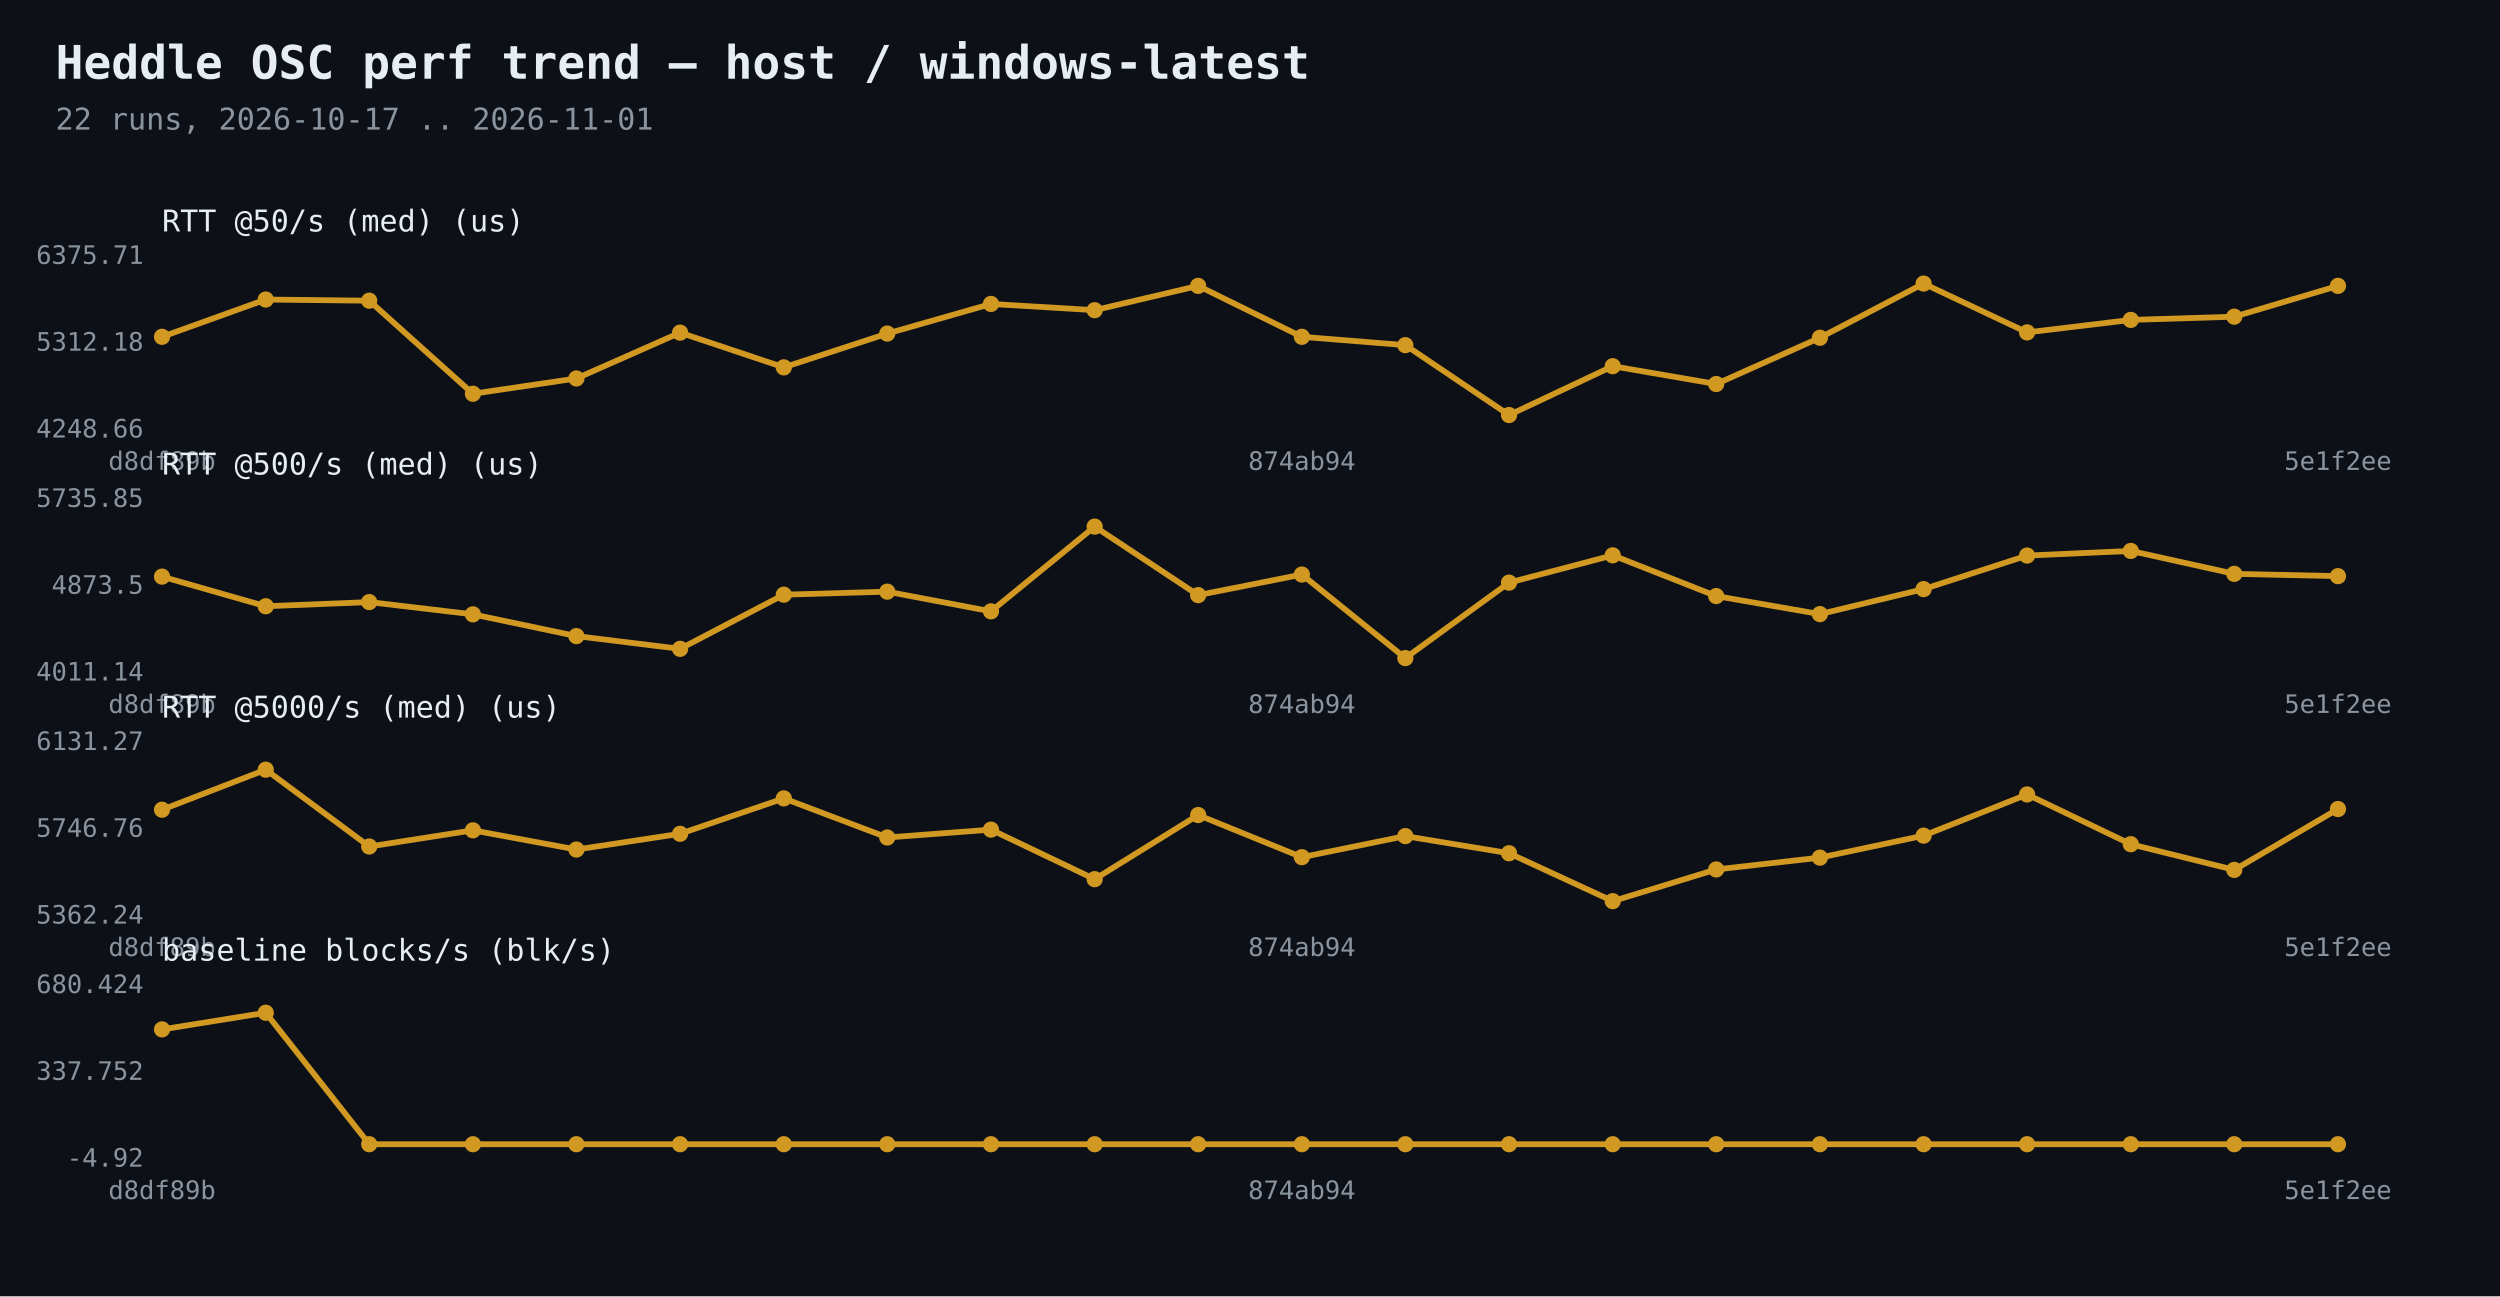
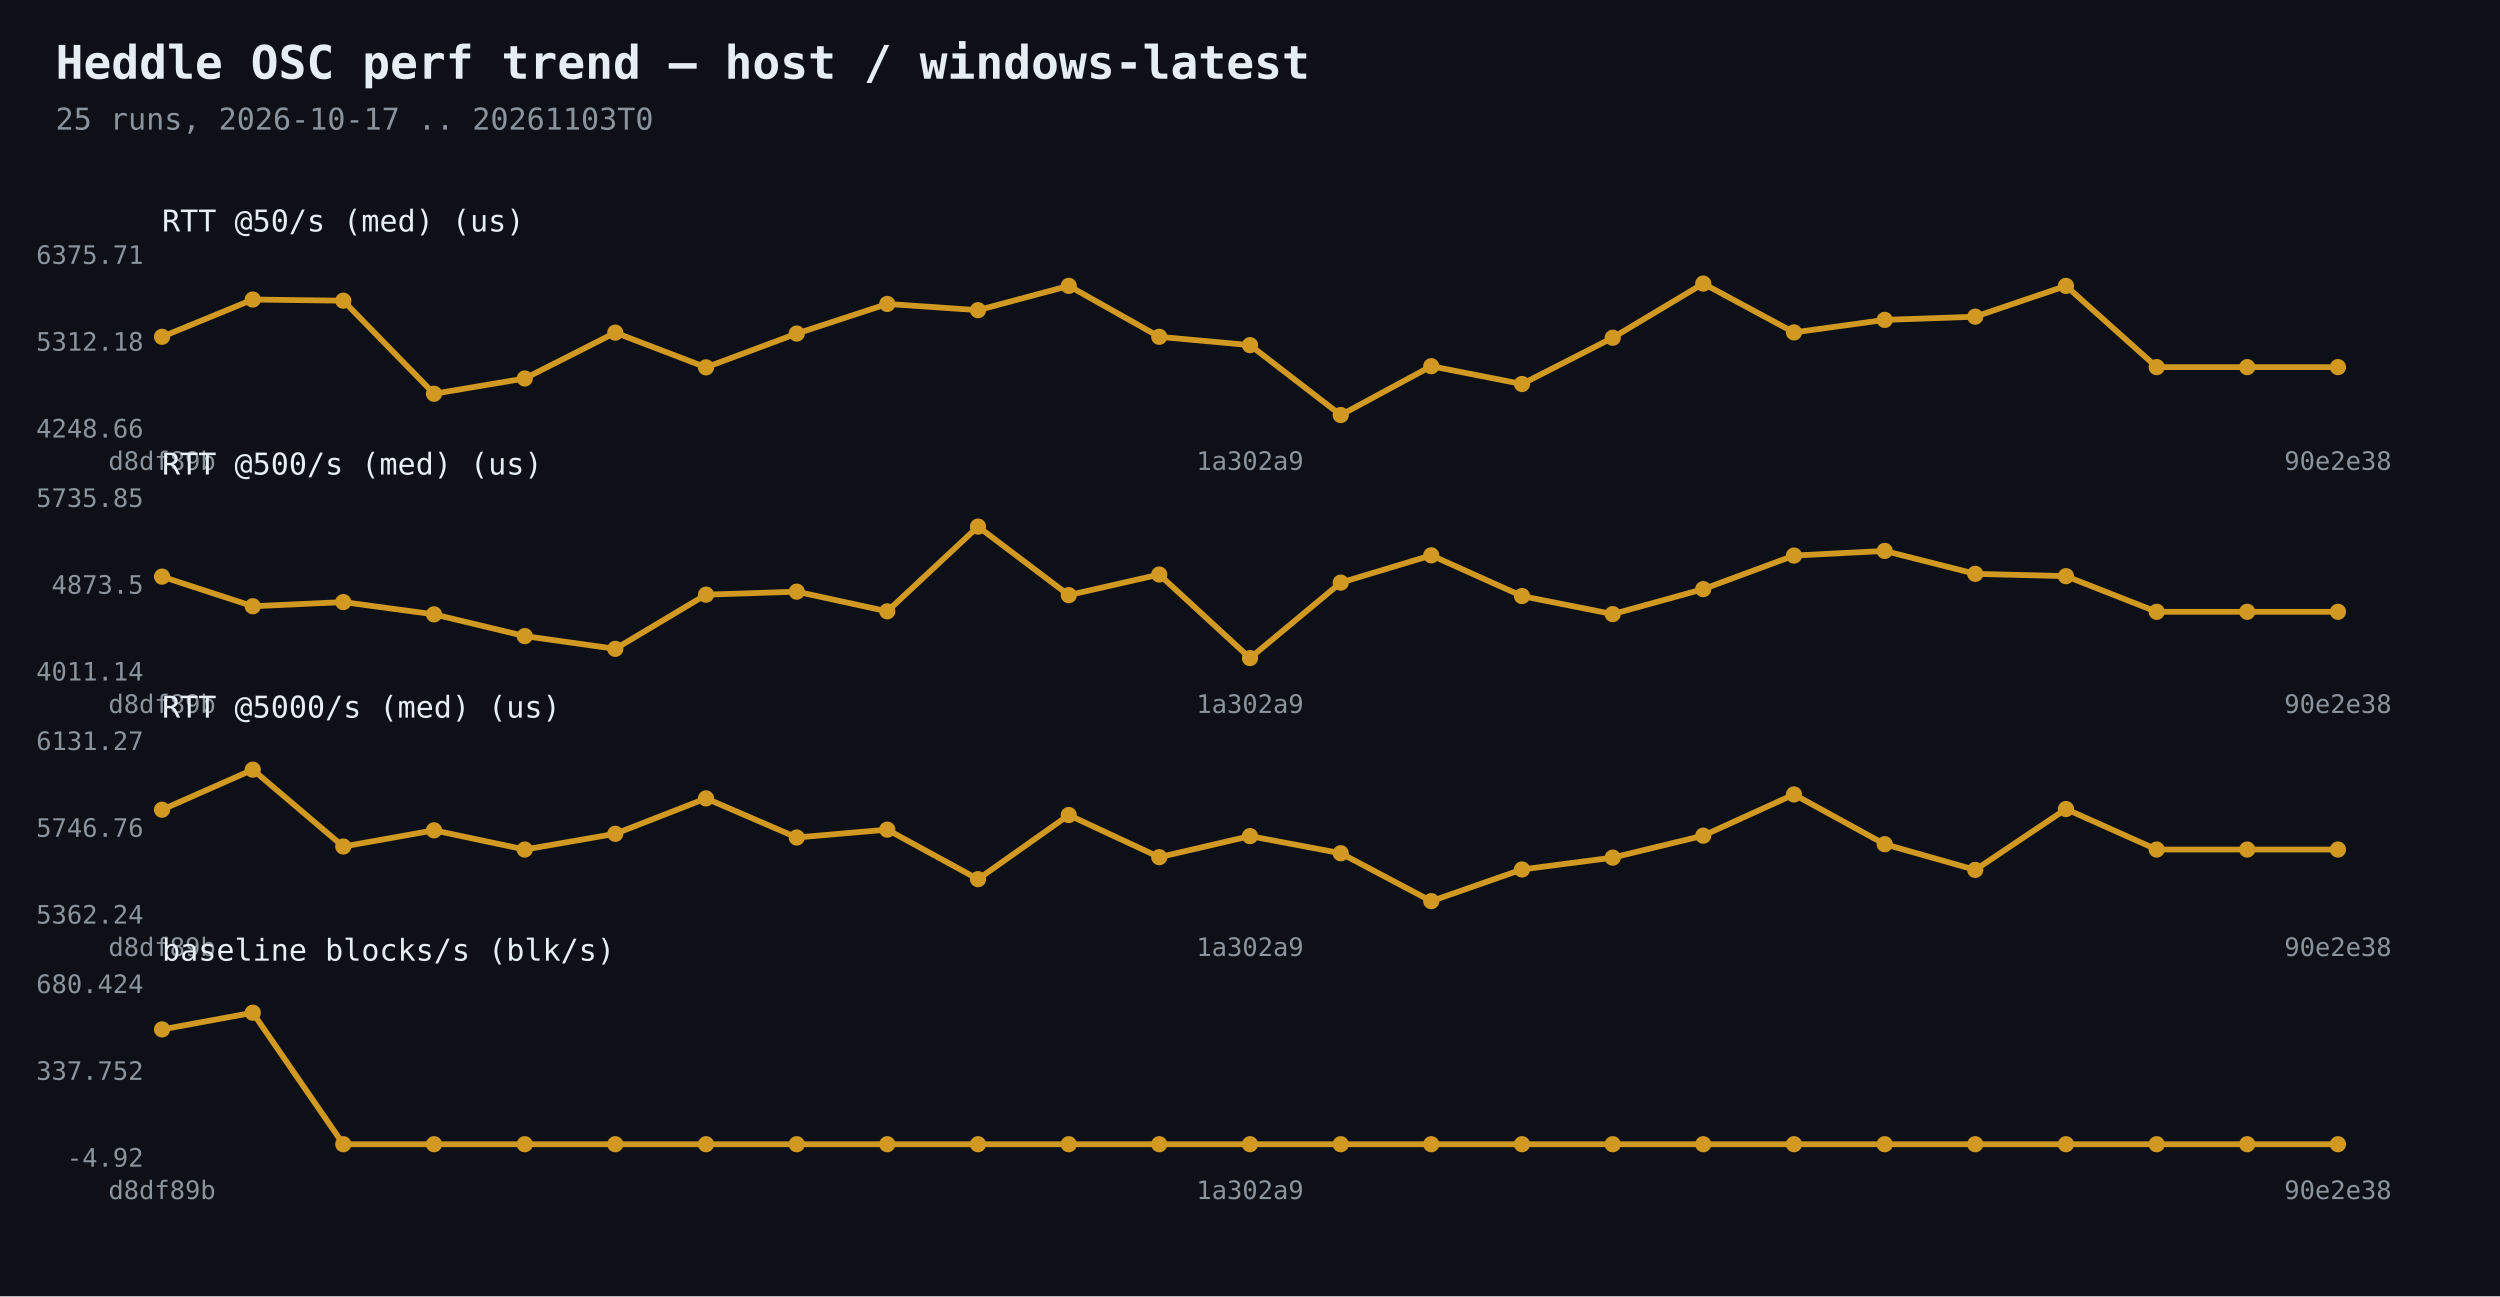
<svg xmlns="http://www.w3.org/2000/svg" width="1080" height="560" viewBox="0 0 1080 560">
  <rect width="1080" height="560" fill="#0d1117" />
  <text x="24" y="34" fill="#e6edf3" font-family="Consolas,monospace" font-size="20" font-weight="bold">Heddle OSC perf trend — host / windows-latest</text>
-   <text x="24" y="56" fill="#8b949e" font-family="Consolas,monospace" font-size="13">22 runs, 2026-10-17 .. 2026-11-01</text>
-   <polyline points="70.0,145.5 114.8,129.4 159.5,129.9 204.3,170.1 249.0,163.5 293.8,143.7 338.6,158.7 383.3,144.1 428.1,131.3 472.9,134.0 517.6,123.5 562.4,145.5 607.1,149.1 651.9,179.3 696.7,158.2 741.4,165.9 786.2,145.9 831.0,122.5 875.7,143.6 920.5,138.2 965.2,136.8 1010.0,123.5" fill="none" stroke="#d29922" stroke-width="2.5" />
+   <text x="24" y="56" fill="#8b949e" font-family="Consolas,monospace" font-size="13">25 runs, 2026-10-17 .. 20261103T0</text>
+   <polyline points="70.0,145.5 109.2,129.4 148.3,129.9 187.5,170.1 226.7,163.5 265.8,143.7 305.0,158.7 344.2,144.1 383.3,131.3 422.5,134.0 461.7,123.5 500.8,145.5 540.0,149.1 579.2,179.3 618.3,158.2 657.5,165.9 696.7,145.9 735.8,122.5 775.0,143.6 814.2,138.2 853.3,136.8 892.5,123.5 931.7,158.6 970.8,158.6 1010.0,158.6" fill="none" stroke="#d29922" stroke-width="2.5" />
  <circle cx="70.0" cy="145.5" r="3.5" fill="#d29922" />
-   <circle cx="114.8" cy="129.4" r="3.5" fill="#d29922" />
-   <circle cx="159.5" cy="129.9" r="3.5" fill="#d29922" />
-   <circle cx="204.3" cy="170.1" r="3.5" fill="#d29922" />
-   <circle cx="249.0" cy="163.5" r="3.5" fill="#d29922" />
-   <circle cx="293.8" cy="143.7" r="3.5" fill="#d29922" />
-   <circle cx="338.6" cy="158.7" r="3.5" fill="#d29922" />
-   <circle cx="383.3" cy="144.1" r="3.5" fill="#d29922" />
-   <circle cx="428.1" cy="131.3" r="3.5" fill="#d29922" />
-   <circle cx="472.9" cy="134.0" r="3.5" fill="#d29922" />
-   <circle cx="517.6" cy="123.5" r="3.5" fill="#d29922" />
-   <circle cx="562.4" cy="145.5" r="3.5" fill="#d29922" />
-   <circle cx="607.1" cy="149.1" r="3.5" fill="#d29922" />
-   <circle cx="651.9" cy="179.3" r="3.5" fill="#d29922" />
-   <circle cx="696.7" cy="158.2" r="3.5" fill="#d29922" />
-   <circle cx="741.4" cy="165.9" r="3.5" fill="#d29922" />
-   <circle cx="786.2" cy="145.9" r="3.5" fill="#d29922" />
-   <circle cx="831.0" cy="122.5" r="3.5" fill="#d29922" />
-   <circle cx="875.7" cy="143.6" r="3.5" fill="#d29922" />
-   <circle cx="920.5" cy="138.2" r="3.5" fill="#d29922" />
-   <circle cx="965.2" cy="136.8" r="3.5" fill="#d29922" />
-   <circle cx="1010.0" cy="123.5" r="3.5" fill="#d29922" />
+   <circle cx="109.2" cy="129.4" r="3.5" fill="#d29922" />
+   <circle cx="148.3" cy="129.9" r="3.5" fill="#d29922" />
+   <circle cx="187.5" cy="170.1" r="3.5" fill="#d29922" />
+   <circle cx="226.7" cy="163.5" r="3.5" fill="#d29922" />
+   <circle cx="265.8" cy="143.7" r="3.5" fill="#d29922" />
+   <circle cx="305.0" cy="158.7" r="3.5" fill="#d29922" />
+   <circle cx="344.2" cy="144.1" r="3.5" fill="#d29922" />
+   <circle cx="383.3" cy="131.3" r="3.5" fill="#d29922" />
+   <circle cx="422.5" cy="134.0" r="3.5" fill="#d29922" />
+   <circle cx="461.7" cy="123.5" r="3.5" fill="#d29922" />
+   <circle cx="500.8" cy="145.5" r="3.5" fill="#d29922" />
+   <circle cx="540.0" cy="149.1" r="3.5" fill="#d29922" />
+   <circle cx="579.2" cy="179.3" r="3.5" fill="#d29922" />
+   <circle cx="618.3" cy="158.2" r="3.5" fill="#d29922" />
+   <circle cx="657.5" cy="165.9" r="3.5" fill="#d29922" />
+   <circle cx="696.7" cy="145.9" r="3.5" fill="#d29922" />
+   <circle cx="735.8" cy="122.5" r="3.5" fill="#d29922" />
+   <circle cx="775.0" cy="143.6" r="3.5" fill="#d29922" />
+   <circle cx="814.2" cy="138.2" r="3.5" fill="#d29922" />
+   <circle cx="853.3" cy="136.8" r="3.5" fill="#d29922" />
+   <circle cx="892.5" cy="123.5" r="3.5" fill="#d29922" />
+   <circle cx="931.7" cy="158.6" r="3.5" fill="#d29922" />
+   <circle cx="970.8" cy="158.6" r="3.5" fill="#d29922" />
+   <circle cx="1010.0" cy="158.6" r="3.5" fill="#d29922" />
  <text x="62" y="189.0" fill="#8b949e" font-family="Consolas,monospace" font-size="11" text-anchor="end">4248.66</text>
  <text x="62" y="151.5" fill="#8b949e" font-family="Consolas,monospace" font-size="11" text-anchor="end">5312.18</text>
  <text x="62" y="114.0" fill="#8b949e" font-family="Consolas,monospace" font-size="11" text-anchor="end">6375.71</text>
  <text x="70.0" y="203" fill="#8b949e" font-family="Consolas,monospace" font-size="11" text-anchor="middle">d8df89b</text>
-   <text x="562.4" y="203" fill="#8b949e" font-family="Consolas,monospace" font-size="11" text-anchor="middle">874ab94</text>
-   <text x="1010.0" y="203" fill="#8b949e" font-family="Consolas,monospace" font-size="11" text-anchor="middle">5e1f2ee</text>
+   <text x="540.0" y="203" fill="#8b949e" font-family="Consolas,monospace" font-size="11" text-anchor="middle">1a302a9</text>
+   <text x="1010.0" y="203" fill="#8b949e" font-family="Consolas,monospace" font-size="11" text-anchor="middle">90e2e38</text>
  <text x="70" y="100" fill="#e6edf3" font-family="Consolas,monospace" font-size="13">RTT @50/s (med)  (us)</text>
-   <polyline points="70.0,249.1 114.8,261.9 159.5,260.1 204.3,265.4 249.0,274.8 293.8,280.3 338.6,256.9 383.3,255.6 428.1,264.1 472.9,227.5 517.6,257.1 562.4,248.2 607.1,284.3 651.9,251.7 696.7,239.9 741.4,257.5 786.2,265.3 831.0,254.5 875.7,240.0 920.5,238.0 965.2,247.9 1010.0,248.9" fill="none" stroke="#d29922" stroke-width="2.5" />
+   <polyline points="70.0,249.1 109.2,261.9 148.3,260.1 187.5,265.4 226.7,274.8 265.8,280.3 305.0,256.9 344.2,255.6 383.3,264.1 422.5,227.5 461.7,257.1 500.8,248.2 540.0,284.3 579.2,251.7 618.3,239.9 657.5,257.5 696.7,265.3 735.8,254.5 775.0,240.0 814.2,238.0 853.3,247.9 892.5,248.9 931.7,264.3 970.8,264.3 1010.0,264.3" fill="none" stroke="#d29922" stroke-width="2.5" />
  <circle cx="70.0" cy="249.1" r="3.5" fill="#d29922" />
-   <circle cx="114.8" cy="261.9" r="3.5" fill="#d29922" />
-   <circle cx="159.5" cy="260.1" r="3.5" fill="#d29922" />
-   <circle cx="204.3" cy="265.4" r="3.5" fill="#d29922" />
-   <circle cx="249.0" cy="274.8" r="3.5" fill="#d29922" />
-   <circle cx="293.8" cy="280.3" r="3.5" fill="#d29922" />
-   <circle cx="338.6" cy="256.9" r="3.5" fill="#d29922" />
-   <circle cx="383.3" cy="255.6" r="3.5" fill="#d29922" />
-   <circle cx="428.1" cy="264.1" r="3.5" fill="#d29922" />
-   <circle cx="472.9" cy="227.5" r="3.5" fill="#d29922" />
-   <circle cx="517.6" cy="257.1" r="3.5" fill="#d29922" />
-   <circle cx="562.4" cy="248.2" r="3.5" fill="#d29922" />
-   <circle cx="607.1" cy="284.3" r="3.5" fill="#d29922" />
-   <circle cx="651.9" cy="251.7" r="3.5" fill="#d29922" />
-   <circle cx="696.7" cy="239.9" r="3.5" fill="#d29922" />
-   <circle cx="741.4" cy="257.5" r="3.5" fill="#d29922" />
-   <circle cx="786.2" cy="265.3" r="3.5" fill="#d29922" />
-   <circle cx="831.0" cy="254.5" r="3.5" fill="#d29922" />
-   <circle cx="875.7" cy="240.0" r="3.5" fill="#d29922" />
-   <circle cx="920.5" cy="238.0" r="3.5" fill="#d29922" />
-   <circle cx="965.2" cy="247.9" r="3.5" fill="#d29922" />
-   <circle cx="1010.0" cy="248.9" r="3.5" fill="#d29922" />
+   <circle cx="109.2" cy="261.9" r="3.5" fill="#d29922" />
+   <circle cx="148.3" cy="260.1" r="3.5" fill="#d29922" />
+   <circle cx="187.5" cy="265.4" r="3.5" fill="#d29922" />
+   <circle cx="226.7" cy="274.8" r="3.5" fill="#d29922" />
+   <circle cx="265.8" cy="280.3" r="3.5" fill="#d29922" />
+   <circle cx="305.0" cy="256.9" r="3.5" fill="#d29922" />
+   <circle cx="344.2" cy="255.6" r="3.5" fill="#d29922" />
+   <circle cx="383.3" cy="264.1" r="3.5" fill="#d29922" />
+   <circle cx="422.5" cy="227.5" r="3.5" fill="#d29922" />
+   <circle cx="461.7" cy="257.1" r="3.5" fill="#d29922" />
+   <circle cx="500.8" cy="248.2" r="3.5" fill="#d29922" />
+   <circle cx="540.0" cy="284.3" r="3.5" fill="#d29922" />
+   <circle cx="579.2" cy="251.7" r="3.5" fill="#d29922" />
+   <circle cx="618.3" cy="239.9" r="3.5" fill="#d29922" />
+   <circle cx="657.5" cy="257.5" r="3.5" fill="#d29922" />
+   <circle cx="696.7" cy="265.3" r="3.5" fill="#d29922" />
+   <circle cx="735.8" cy="254.5" r="3.5" fill="#d29922" />
+   <circle cx="775.0" cy="240.0" r="3.5" fill="#d29922" />
+   <circle cx="814.2" cy="238.0" r="3.5" fill="#d29922" />
+   <circle cx="853.3" cy="247.9" r="3.5" fill="#d29922" />
+   <circle cx="892.5" cy="248.9" r="3.5" fill="#d29922" />
+   <circle cx="931.7" cy="264.3" r="3.5" fill="#d29922" />
+   <circle cx="970.8" cy="264.3" r="3.5" fill="#d29922" />
+   <circle cx="1010.0" cy="264.3" r="3.5" fill="#d29922" />
  <text x="62" y="294.0" fill="#8b949e" font-family="Consolas,monospace" font-size="11" text-anchor="end">4011.14</text>
  <text x="62" y="256.5" fill="#8b949e" font-family="Consolas,monospace" font-size="11" text-anchor="end">4873.5</text>
  <text x="62" y="219.0" fill="#8b949e" font-family="Consolas,monospace" font-size="11" text-anchor="end">5735.85</text>
  <text x="70.0" y="308" fill="#8b949e" font-family="Consolas,monospace" font-size="11" text-anchor="middle">d8df89b</text>
-   <text x="562.4" y="308" fill="#8b949e" font-family="Consolas,monospace" font-size="11" text-anchor="middle">874ab94</text>
-   <text x="1010.0" y="308" fill="#8b949e" font-family="Consolas,monospace" font-size="11" text-anchor="middle">5e1f2ee</text>
+   <text x="540.0" y="308" fill="#8b949e" font-family="Consolas,monospace" font-size="11" text-anchor="middle">1a302a9</text>
+   <text x="1010.0" y="308" fill="#8b949e" font-family="Consolas,monospace" font-size="11" text-anchor="middle">90e2e38</text>
  <text x="70" y="205" fill="#e6edf3" font-family="Consolas,monospace" font-size="13">RTT @500/s (med)  (us)</text>
-   <polyline points="70.0,349.8 114.8,332.5 159.5,365.7 204.3,358.7 249.0,367.0 293.8,360.2 338.6,344.9 383.3,361.8 428.1,358.4 472.9,379.8 517.6,352.1 562.4,370.3 607.1,361.2 651.9,368.6 696.7,389.3 741.4,375.6 786.2,370.5 831.0,361.0 875.7,343.2 920.5,364.7 965.2,375.8 1010.0,349.5" fill="none" stroke="#d29922" stroke-width="2.5" />
+   <polyline points="70.0,349.8 109.2,332.5 148.3,365.7 187.5,358.7 226.7,367.0 265.8,360.2 305.0,344.9 344.2,361.8 383.3,358.4 422.5,379.8 461.7,352.1 500.8,370.3 540.0,361.2 579.2,368.6 618.3,389.3 657.5,375.6 696.7,370.5 735.8,361.0 775.0,343.2 814.2,364.7 853.3,375.8 892.5,349.5 931.7,367.0 970.8,367.0 1010.0,367.0" fill="none" stroke="#d29922" stroke-width="2.5" />
  <circle cx="70.0" cy="349.8" r="3.5" fill="#d29922" />
-   <circle cx="114.8" cy="332.5" r="3.5" fill="#d29922" />
-   <circle cx="159.5" cy="365.7" r="3.5" fill="#d29922" />
-   <circle cx="204.3" cy="358.7" r="3.5" fill="#d29922" />
-   <circle cx="249.0" cy="367.0" r="3.5" fill="#d29922" />
-   <circle cx="293.8" cy="360.2" r="3.5" fill="#d29922" />
-   <circle cx="338.6" cy="344.9" r="3.5" fill="#d29922" />
-   <circle cx="383.3" cy="361.8" r="3.5" fill="#d29922" />
-   <circle cx="428.1" cy="358.4" r="3.5" fill="#d29922" />
-   <circle cx="472.9" cy="379.8" r="3.5" fill="#d29922" />
-   <circle cx="517.6" cy="352.1" r="3.5" fill="#d29922" />
-   <circle cx="562.4" cy="370.3" r="3.5" fill="#d29922" />
-   <circle cx="607.1" cy="361.2" r="3.5" fill="#d29922" />
-   <circle cx="651.9" cy="368.6" r="3.5" fill="#d29922" />
-   <circle cx="696.7" cy="389.3" r="3.5" fill="#d29922" />
-   <circle cx="741.4" cy="375.6" r="3.5" fill="#d29922" />
-   <circle cx="786.2" cy="370.5" r="3.5" fill="#d29922" />
-   <circle cx="831.0" cy="361.0" r="3.5" fill="#d29922" />
-   <circle cx="875.7" cy="343.2" r="3.5" fill="#d29922" />
-   <circle cx="920.5" cy="364.7" r="3.5" fill="#d29922" />
-   <circle cx="965.2" cy="375.8" r="3.5" fill="#d29922" />
-   <circle cx="1010.0" cy="349.5" r="3.5" fill="#d29922" />
+   <circle cx="109.2" cy="332.5" r="3.5" fill="#d29922" />
+   <circle cx="148.3" cy="365.7" r="3.5" fill="#d29922" />
+   <circle cx="187.5" cy="358.7" r="3.5" fill="#d29922" />
+   <circle cx="226.7" cy="367.0" r="3.5" fill="#d29922" />
+   <circle cx="265.8" cy="360.2" r="3.5" fill="#d29922" />
+   <circle cx="305.0" cy="344.9" r="3.5" fill="#d29922" />
+   <circle cx="344.2" cy="361.8" r="3.5" fill="#d29922" />
+   <circle cx="383.3" cy="358.4" r="3.5" fill="#d29922" />
+   <circle cx="422.5" cy="379.8" r="3.5" fill="#d29922" />
+   <circle cx="461.7" cy="352.1" r="3.5" fill="#d29922" />
+   <circle cx="500.8" cy="370.3" r="3.5" fill="#d29922" />
+   <circle cx="540.0" cy="361.2" r="3.5" fill="#d29922" />
+   <circle cx="579.2" cy="368.6" r="3.5" fill="#d29922" />
+   <circle cx="618.3" cy="389.3" r="3.5" fill="#d29922" />
+   <circle cx="657.5" cy="375.6" r="3.5" fill="#d29922" />
+   <circle cx="696.7" cy="370.5" r="3.5" fill="#d29922" />
+   <circle cx="735.8" cy="361.0" r="3.5" fill="#d29922" />
+   <circle cx="775.0" cy="343.2" r="3.5" fill="#d29922" />
+   <circle cx="814.2" cy="364.7" r="3.5" fill="#d29922" />
+   <circle cx="853.3" cy="375.8" r="3.5" fill="#d29922" />
+   <circle cx="892.5" cy="349.5" r="3.5" fill="#d29922" />
+   <circle cx="931.7" cy="367.0" r="3.5" fill="#d29922" />
+   <circle cx="970.8" cy="367.0" r="3.5" fill="#d29922" />
+   <circle cx="1010.0" cy="367.0" r="3.5" fill="#d29922" />
  <text x="62" y="399.0" fill="#8b949e" font-family="Consolas,monospace" font-size="11" text-anchor="end">5362.24</text>
  <text x="62" y="361.5" fill="#8b949e" font-family="Consolas,monospace" font-size="11" text-anchor="end">5746.76</text>
  <text x="62" y="324.0" fill="#8b949e" font-family="Consolas,monospace" font-size="11" text-anchor="end">6131.27</text>
  <text x="70.0" y="413" fill="#8b949e" font-family="Consolas,monospace" font-size="11" text-anchor="middle">d8df89b</text>
-   <text x="562.4" y="413" fill="#8b949e" font-family="Consolas,monospace" font-size="11" text-anchor="middle">874ab94</text>
-   <text x="1010.0" y="413" fill="#8b949e" font-family="Consolas,monospace" font-size="11" text-anchor="middle">5e1f2ee</text>
+   <text x="540.0" y="413" fill="#8b949e" font-family="Consolas,monospace" font-size="11" text-anchor="middle">1a302a9</text>
+   <text x="1010.0" y="413" fill="#8b949e" font-family="Consolas,monospace" font-size="11" text-anchor="middle">90e2e38</text>
  <text x="70" y="310" fill="#e6edf3" font-family="Consolas,monospace" font-size="13">RTT @5000/s (med)  (us)</text>
-   <polyline points="70.0,444.7 114.8,437.5 159.5,494.3 204.3,494.3 249.0,494.3 293.8,494.3 338.6,494.3 383.3,494.3 428.1,494.3 472.9,494.3 517.6,494.3 562.4,494.3 607.1,494.3 651.9,494.3 696.7,494.3 741.4,494.3 786.2,494.3 831.0,494.3 875.7,494.3 920.5,494.3 965.2,494.3 1010.0,494.3" fill="none" stroke="#d29922" stroke-width="2.5" />
+   <polyline points="70.0,444.7 109.2,437.5 148.3,494.3 187.5,494.3 226.7,494.3 265.8,494.3 305.0,494.3 344.2,494.3 383.3,494.3 422.5,494.3 461.7,494.3 500.8,494.3 540.0,494.3 579.2,494.3 618.3,494.3 657.5,494.3 696.7,494.3 735.8,494.3 775.0,494.3 814.2,494.3 853.3,494.3 892.5,494.3 931.7,494.3 970.8,494.3 1010.0,494.3" fill="none" stroke="#d29922" stroke-width="2.5" />
  <circle cx="70.0" cy="444.7" r="3.5" fill="#d29922" />
-   <circle cx="114.8" cy="437.5" r="3.5" fill="#d29922" />
-   <circle cx="159.5" cy="494.3" r="3.5" fill="#d29922" />
-   <circle cx="204.3" cy="494.3" r="3.5" fill="#d29922" />
-   <circle cx="249.0" cy="494.3" r="3.5" fill="#d29922" />
-   <circle cx="293.8" cy="494.3" r="3.5" fill="#d29922" />
-   <circle cx="338.6" cy="494.3" r="3.5" fill="#d29922" />
+   <circle cx="109.2" cy="437.5" r="3.5" fill="#d29922" />
+   <circle cx="148.3" cy="494.3" r="3.5" fill="#d29922" />
+   <circle cx="187.5" cy="494.3" r="3.5" fill="#d29922" />
+   <circle cx="226.7" cy="494.3" r="3.5" fill="#d29922" />
+   <circle cx="265.8" cy="494.3" r="3.5" fill="#d29922" />
+   <circle cx="305.0" cy="494.3" r="3.5" fill="#d29922" />
+   <circle cx="344.2" cy="494.3" r="3.5" fill="#d29922" />
  <circle cx="383.3" cy="494.3" r="3.5" fill="#d29922" />
-   <circle cx="428.1" cy="494.3" r="3.5" fill="#d29922" />
-   <circle cx="472.9" cy="494.3" r="3.5" fill="#d29922" />
-   <circle cx="517.6" cy="494.3" r="3.5" fill="#d29922" />
-   <circle cx="562.4" cy="494.3" r="3.5" fill="#d29922" />
-   <circle cx="607.1" cy="494.3" r="3.5" fill="#d29922" />
-   <circle cx="651.9" cy="494.3" r="3.5" fill="#d29922" />
+   <circle cx="422.5" cy="494.3" r="3.5" fill="#d29922" />
+   <circle cx="461.7" cy="494.3" r="3.5" fill="#d29922" />
+   <circle cx="500.8" cy="494.3" r="3.5" fill="#d29922" />
+   <circle cx="540.0" cy="494.3" r="3.5" fill="#d29922" />
+   <circle cx="579.2" cy="494.3" r="3.5" fill="#d29922" />
+   <circle cx="618.3" cy="494.3" r="3.5" fill="#d29922" />
+   <circle cx="657.5" cy="494.3" r="3.5" fill="#d29922" />
  <circle cx="696.7" cy="494.3" r="3.5" fill="#d29922" />
-   <circle cx="741.4" cy="494.3" r="3.5" fill="#d29922" />
-   <circle cx="786.2" cy="494.3" r="3.5" fill="#d29922" />
-   <circle cx="831.0" cy="494.3" r="3.5" fill="#d29922" />
-   <circle cx="875.7" cy="494.3" r="3.5" fill="#d29922" />
-   <circle cx="920.5" cy="494.3" r="3.5" fill="#d29922" />
-   <circle cx="965.2" cy="494.3" r="3.5" fill="#d29922" />
+   <circle cx="735.8" cy="494.3" r="3.5" fill="#d29922" />
+   <circle cx="775.0" cy="494.3" r="3.5" fill="#d29922" />
+   <circle cx="814.2" cy="494.3" r="3.5" fill="#d29922" />
+   <circle cx="853.3" cy="494.3" r="3.5" fill="#d29922" />
+   <circle cx="892.5" cy="494.3" r="3.5" fill="#d29922" />
+   <circle cx="931.7" cy="494.3" r="3.5" fill="#d29922" />
+   <circle cx="970.8" cy="494.3" r="3.5" fill="#d29922" />
  <circle cx="1010.0" cy="494.3" r="3.5" fill="#d29922" />
  <text x="62" y="504.0" fill="#8b949e" font-family="Consolas,monospace" font-size="11" text-anchor="end">-4.92</text>
  <text x="62" y="466.5" fill="#8b949e" font-family="Consolas,monospace" font-size="11" text-anchor="end">337.752</text>
  <text x="62" y="429.0" fill="#8b949e" font-family="Consolas,monospace" font-size="11" text-anchor="end">680.424</text>
  <text x="70.0" y="518" fill="#8b949e" font-family="Consolas,monospace" font-size="11" text-anchor="middle">d8df89b</text>
-   <text x="562.4" y="518" fill="#8b949e" font-family="Consolas,monospace" font-size="11" text-anchor="middle">874ab94</text>
-   <text x="1010.0" y="518" fill="#8b949e" font-family="Consolas,monospace" font-size="11" text-anchor="middle">5e1f2ee</text>
+   <text x="540.0" y="518" fill="#8b949e" font-family="Consolas,monospace" font-size="11" text-anchor="middle">1a302a9</text>
+   <text x="1010.0" y="518" fill="#8b949e" font-family="Consolas,monospace" font-size="11" text-anchor="middle">90e2e38</text>
  <text x="70" y="415" fill="#e6edf3" font-family="Consolas,monospace" font-size="13">baseline blocks/s  (blk/s)</text>
</svg>
